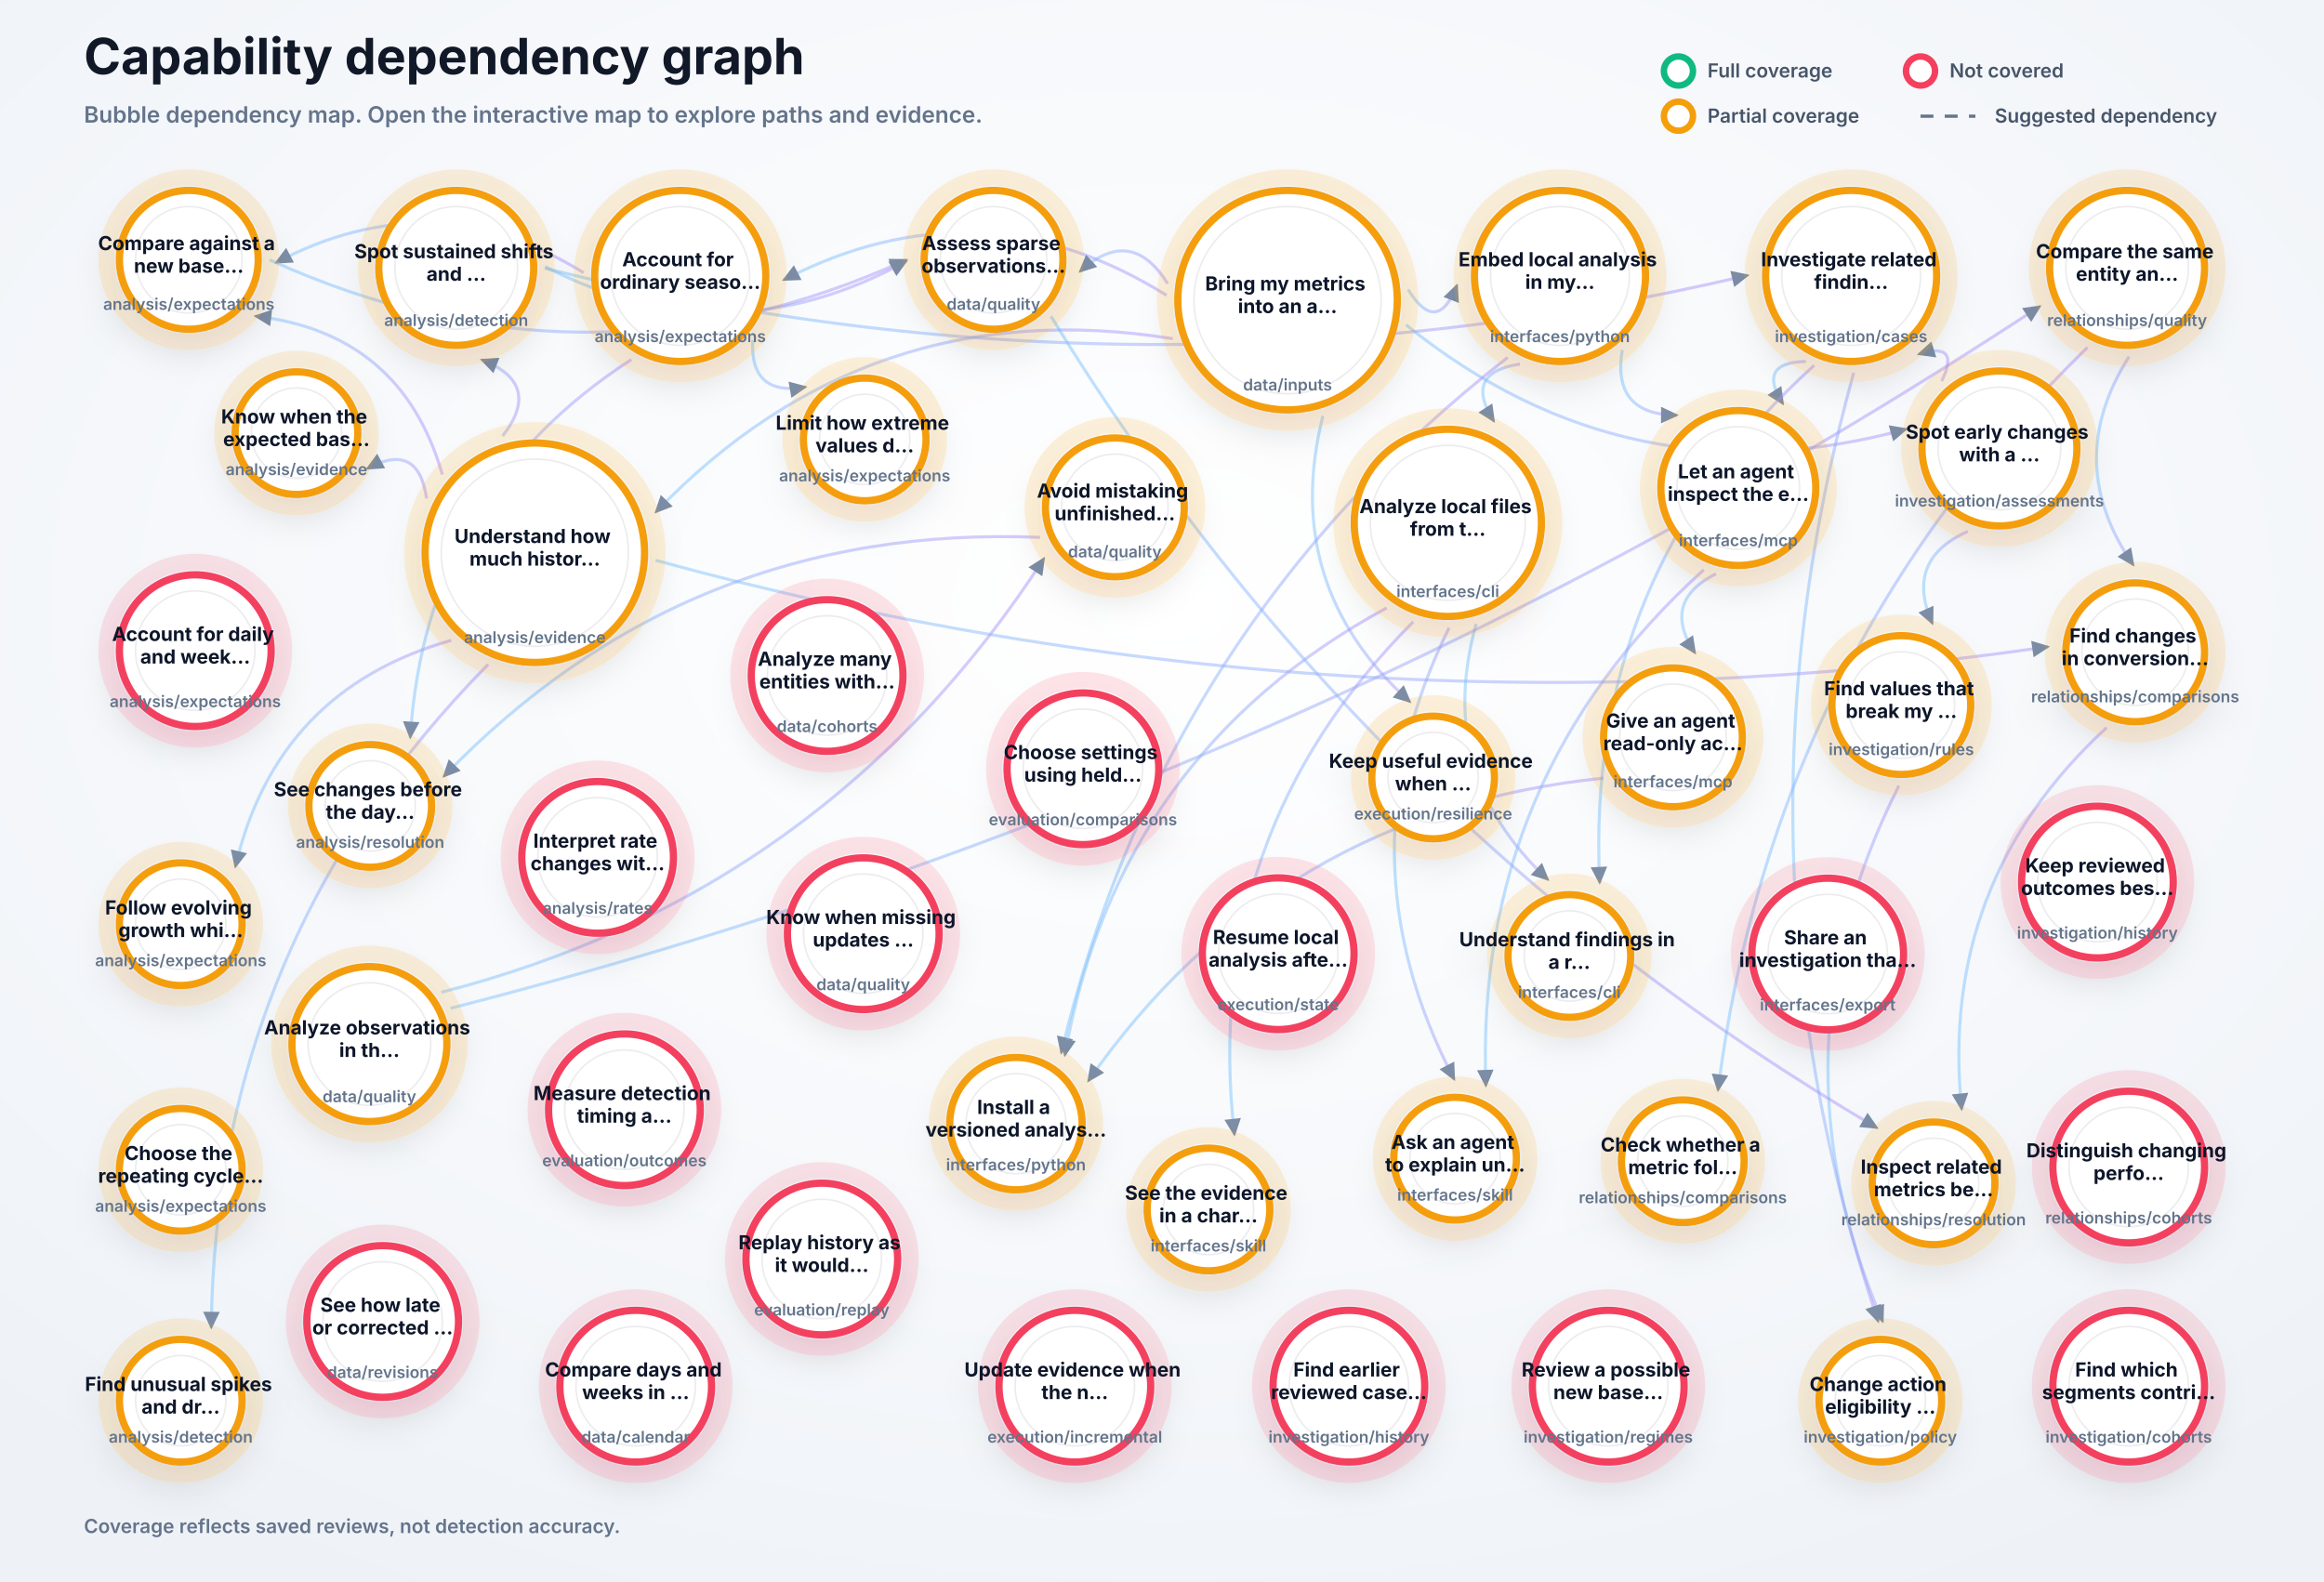
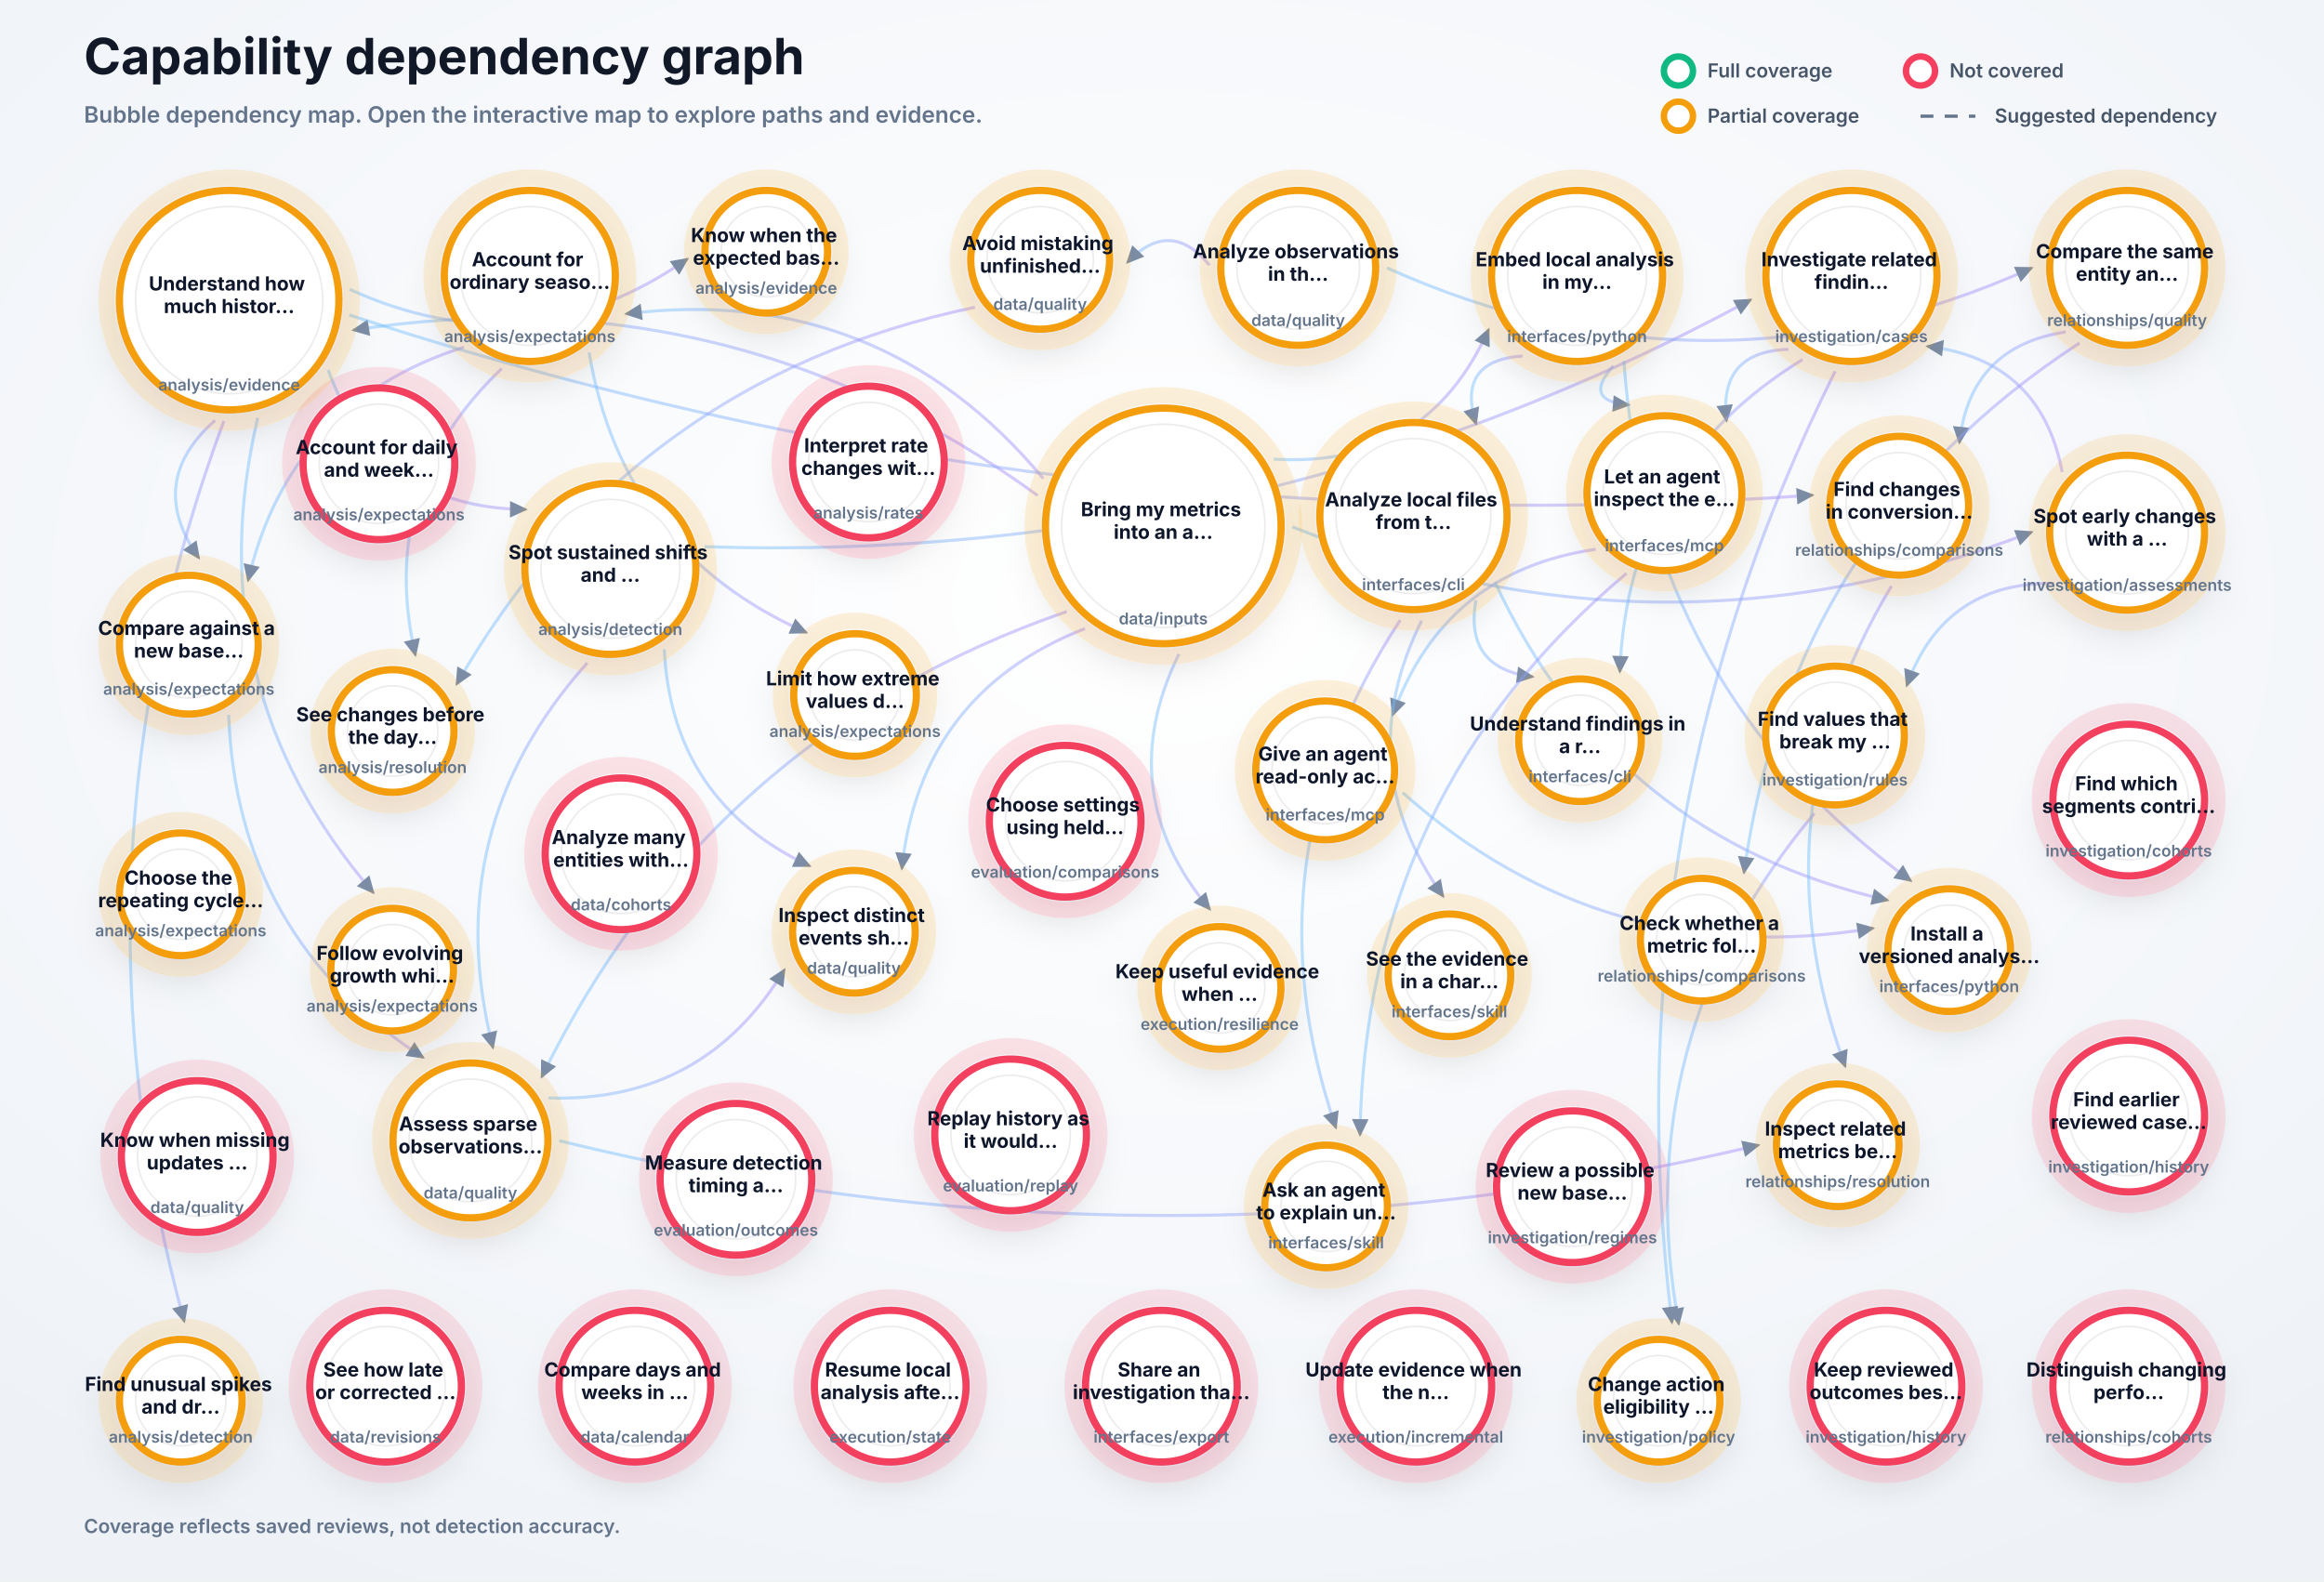
<svg xmlns="http://www.w3.org/2000/svg" width="1440" height="980" viewBox="0 0 1440 980" role="img" aria-labelledby="title desc">
  <defs>
    <radialGradient id="backdrop" cx="50%" cy="38%" r="72%">
      <stop offset="0%" stop-color="#ffffff" />
      <stop offset="58%" stop-color="#f6f8fb" />
      <stop offset="100%" stop-color="#eef2f7" />
    </radialGradient>
    <linearGradient id="link-gradient" x1="0" x2="1">
      <stop offset="0%" stop-color="#74c0fc" />
      <stop offset="100%" stop-color="#a78bfa" />
    </linearGradient>
    <filter id="shadow" x="-40%" y="-40%" width="180%" height="180%">
      <feDropShadow dx="0" dy="10" stdDeviation="10" flood-color="#0f172a" flood-opacity="0.12" />
    </filter>
    <filter id="soft-glow" x="-35%" y="-35%" width="170%" height="170%">
      <feGaussianBlur stdDeviation="5" result="blur" />
      <feMerge>
        <feMergeNode in="blur" />
        <feMergeNode in="SourceGraphic" />
      </feMerge>
    </filter>
    <marker id="arrow" markerWidth="7" markerHeight="7" refX="6" refY="3.5" orient="auto">
      <path d="M0.8,0.8 L6.6,3.5 L0.8,6.2 z" fill="#7c8da5" />
    </marker>
  </defs>
  <style>
    svg { font-family: Inter, ui-sans-serif, system-ui, -apple-system, BlinkMacSystemFont, "Segoe UI", sans-serif; overflow: hidden; }
    .chrome-title { font-size: 31px; font-weight: 740; fill: #111827; letter-spacing: 0; }
    .chrome-subtitle { font-size: 14px; font-weight: 560; fill: #64748b; }
    .legend text { font-size: 12px; font-weight: 620; fill: #475569; }
    .legend circle { stroke-width: 4; fill: #ffffff; }
    .control-label { font-size: 11px; font-weight: 650; fill: #475569; text-transform: uppercase; }
    .control-value { font-size: 11px; font-weight: 560; fill: #64748b; }
    .slider-track { stroke: #cbd5e1; stroke-width: 8; stroke-linecap: round; }
    .slider-fill { stroke: #7dd3fc; stroke-width: 8; stroke-linecap: round; }
    .slider-knob { fill: #ffffff; stroke: #0ea5e9; stroke-width: 3; filter: url(#shadow); cursor: ew-resize; }
    .scope-select-wrap { color: #475569; font-family: Inter, ui-sans-serif, system-ui, -apple-system, BlinkMacSystemFont, "Segoe UI", sans-serif; }
    .scope-select-wrap label { display: block; margin-bottom: 7px; font-size: 11px; font-weight: 650; text-transform: uppercase; }
    .scope-select-wrap select { width: 202px; height: 34px; border: 1px solid #cbd5e1; border-radius: 7px; background: rgba(255,255,255,0.9); color: #0f172a; font: 600 12px Inter, ui-sans-serif, system-ui, sans-serif; padding: 0 10px; box-shadow: 0 8px 20px rgba(15,23,42,0.08); }
    .link { fill: none; stroke: url(#link-gradient); stroke-width: 1.9; stroke-opacity: 0.46; marker-end: url(#arrow); transition: stroke-opacity 160ms ease, stroke-width 160ms ease; }
    .link.suggested { stroke: #64748b; stroke-dasharray: 8 7; stroke-opacity: 0.58; }
    .link.active { stroke-opacity: 0.9; stroke-width: 3; filter: url(#soft-glow); }
    .node { cursor: grab; filter: url(#shadow); transition: opacity 160ms ease; }
    .node:active { cursor: grabbing; }
    .node.dimmed, .link.dimmed { opacity: 0.18; }
    .node-halo { fill: transparent; stroke-width: 10; stroke-opacity: 0.14; }
    .node-ring { fill: #ffffff; stroke-width: 4.5; }
    .node-core { fill: #ffffff; stroke: rgba(15, 23, 42, 0.08); stroke-width: 1; }
    .node text { text-anchor: middle; pointer-events: none; }
    .node .label { font-size: 12px; font-weight: 720; fill: #0f172a; }
    .node .meta { font-size: 10px; font-weight: 590; fill: #64748b; text-transform: uppercase; }
    .full .node-ring, .full.legend-dot { stroke: #10b981; }
    .full .node-halo { stroke: #10b981; }
    .partial .node-ring, .partial.legend-dot { stroke: #f59e0b; }
    .partial .node-halo { stroke: #f59e0b; }
    .uncovered .node-ring, .uncovered.legend-dot { stroke: #f43f5e; }
    .uncovered .node-halo { stroke: #f43f5e; }
    .detail-card { fill: rgba(255,255,255,0.92); stroke: rgba(148,163,184,0.6); filter: url(#shadow); }
    .detail-title { font-size: 15px; font-weight: 720; fill: #111827; }
    .detail-line { font-size: 12px; font-weight: 560; fill: #475569; }
    .drag-note { font-size: 12px; font-weight: 590; fill: #64748b; }
    .node { cursor: default; }
</style>
  <rect width="1440" height="980" fill="url(#backdrop)" />
  <g transform="translate(52 46)">
    <text class="chrome-title">Capability dependency graph</text>
    <text class="chrome-subtitle" y="30">Bubble dependency map. Open the interactive map to explore paths and evidence.</text>
  </g>
  <g class="legend" transform="translate(1040 44)">
    <circle class="full legend-dot" cx="0" cy="0" r="9" />
    <text x="18" y="4">Full coverage</text>
    <circle class="partial legend-dot" cx="0" cy="28" r="9" />
    <text x="18" y="32">Partial coverage</text>
    <circle class="uncovered legend-dot" cx="150" cy="0" r="9" />
    <text x="168" y="4">Not covered</text>
    <line x1="150" y1="28" x2="184" y2="28" stroke="#64748b" stroke-width="2" stroke-dasharray="8 7" />
    <text x="196" y="32">Suggested dependency</text>
  </g>
  <g id="graph">
    <g id="links">
-       <path class="link committed" d="M726.7,209.9 Q538.3,179.7 406.3,317.4" />
-       <path class="link committed" d="M941.8,225.6 Q906.2,230.9 925.7,261.1" />
-       <path class="link committed" d="M722.8,183.0 Q606.9,110.6 485.5,173.5" />
-       <path class="link committed" d="M872.5,179.4 Q890.4,208.4 902.8,176.7" />
-       <path class="link committed" d="M1203.1,236.2 Q1215.2,211.3 1188.8,219.5" />
-       <path class="link committed" d="M337.7,166.3 Q709.8,258.5 1083.0,170.6" />
-       <path class="link committed" d="M311.4,270.2 Q336.7,237.8 298.4,222.9" />
-       <path class="link committed" d="M1005.2,216.9 Q998.5,257.0 1039.1,257.3" />
-       <path class="link committed" d="M1118.9,224.0 Q1088.2,224.6 1104.8,250.3" />
-       <path class="link committed" d="M871.2,201.3 Q1009.6,313.0 1181.2,265.9" />
-       <path class="link committed" d="M279.2,624.8 Q808.0,489.6 1264.0,189.8" />
-       <path class="link committed" d="M361.6,169.0 Q268.1,111.1 171.0,162.8" />
-       <path class="link committed" d="M274.1,294.1 Q248.8,206.4 158.2,195.9" />
-       <path class="link committed" d="M723.5,175.8 Q700.8,139.3 669.1,168.3" />
-       <path class="link committed" d="M167.0,161.0 Q364.3,250.7 561.6,161.0" />
-       <path class="link committed" d="M337.7,165.2 Q450.5,223.4 561.6,161.8" />
-       <path class="link committed" d="M273.5,614.9 Q512.8,553.5 646.9,346.0" />
-       <path class="link committed" d="M1063.2,355.6 Q1028.9,372.9 1050.3,404.7" />
-       <path class="link committed" d="M1219.3,329.3 Q1179.7,346.9 1197.4,386.5" />
-       <path class="link committed" d="M1319.2,221.0 Q1277.6,286.5 1321.9,350.2" />
-       <path class="link committed" d="M406.2,347.2 Q832.1,463.8 1269.1,400.8" />
-       <path class="link committed" d="M302.5,411.7 Q133.6,582.6 130.9,822.8" />
-       <path class="link committed" d="M264.3,308.9 Q259.2,273.1 227.5,290.4" />
-       <path class="link committed" d="M279.6,396.8 Q171.3,427.6 145.8,537.2" />
-       <path class="link committed" d="M466.4,210.8 Q464.6,245.9 499.2,239.8" />
-       <path class="link committed" d="M644.4,333.0 Q426.3,324.1 274.9,481.2" />
-       <path class="link committed" d="M391.2,222.8 Q263.6,305.4 254.2,457.1" />
-       <path class="link committed" d="M819.7,257.7 Q793.4,362.6 873.7,435.0" />
-       <path class="link committed" d="M914.7,386.6 Q888.6,479.4 959.2,545.2" />
-       <path class="link committed" d="M1124.1,226.4 Q981.8,355.3 991.2,547.1" />
-       <path class="link committed" d="M934.2,221.5 Q720.1,388.4 657.6,652.5" />
-       <path class="link committed" d="M859.2,376.7 Q692.5,467.2 659.8,654.0" />
-       <path class="link committed" d="M993.5,482.2 Q790.8,502.8 674.3,669.9" />
-       <path class="link committed" d="M897.9,389.0 Q828.5,529.8 901.1,669.0" />
-       <path class="link committed" d="M1055.7,353.1 Q913.4,481.4 920.7,672.9" />
-       <path class="link committed" d="M875.7,385.3 Q743.7,517.6 764.9,703.2" />
-       <path class="link committed" d="M1176.6,486.9 Q1094.0,650.6 1166.6,819.0" />
-       <path class="link committed" d="M1148.6,231.0 Q1066.2,527.3 1163.8,819.0" />
-       <path class="link committed" d="M1293.5,215.2 Q1098.4,405.4 1064.5,675.7" />
-       <path class="link committed" d="M651.2,196.0 Q844.1,511.7 1163.1,699.0" />
-       <path class="link committed" d="M1305.3,450.9 Q1201.1,546.7 1215.5,687.5" />
+       <path class="link committed" d="M643.0,307.1 Q452.1,168.4 218.8,204.6" />
+       <path class="link committed" d="M943.4,220.6 Q902.2,223.4 914.6,262.8" />
+       <path class="link committed" d="M203.3,229.2 Q234.6,315.0 325.9,315.7" />
+       <path class="link committed" d="M646.4,296.5 Q545.0,174.9 387.8,194.5" />
+       <path class="link committed" d="M789.3,284.5 Q883.7,290.5 922.4,204.1" />
+       <path class="link committed" d="M1277.8,292.6 Q1264.5,222.9 1194.1,214.6" />
+       <path class="link committed" d="M436.6,338.8 Q781.4,349.8 1084.9,185.7" />
+       <path class="link committed" d="M660.9,379.0 Q438.6,455.9 335.6,667.5" />
+       <path class="link committed" d="M141.7,443.0 Q146.7,580.6 262.3,655.4" />
+       <path class="link committed" d="M363.9,410.8 Q271.0,514.5 305.5,649.4" />
+       <path class="link committed" d="M999.6,226.7 Q980.2,248.5 1009.3,250.9" />
+       <path class="link committed" d="M1108.1,216.5 Q1064.7,217.8 1069.8,260.9" />
+       <path class="link committed" d="M800.8,326.5 Q1029.3,418.1 1259.0,329.7" />
+       <path class="link committed" d="M859.4,166.0 Q1059.2,256.0 1259.0,166.0" />
+       <path class="link committed" d="M287.5,215.1 Q179.5,249.4 153.7,359.8" />
+       <path class="link committed" d="M133.3,260.5 Q89.8,298.7 123.3,345.9" />
+       <path class="link committed" d="M749.4,164.3 Q724.9,134.7 698.5,162.7" />
+       <path class="link committed" d="M988.7,340.4 Q894.9,354.0 862.9,443.2" />
+       <path class="link committed" d="M1272.8,361.5 Q1204.5,360.6 1181.4,425.0" />
+       <path class="link committed" d="M1280.0,205.7 Q1220.5,214.7 1214.1,274.4" />
+       <path class="link committed" d="M216.4,195.2 Q658.8,340.3 1123.2,306.8" />
+       <path class="link committed" d="M138.7,260.9 Q36.5,536.0 114.2,819.0" />
+       <path class="link committed" d="M216.7,179.3 Q326.8,229.7 426.0,160.4" />
+       <path class="link committed" d="M159.7,258.9 Q120.9,424.2 231.4,553.3" />
+       <path class="link committed" d="M365.0,218.4 Q385.6,341.4 499.7,392.0" />
+       <path class="link committed" d="M604.1,190.4 Q390.9,235.0 282.9,424.1" />
+       <path class="link committed" d="M310.9,228.4 Q233.4,302.0 257.4,406.1" />
+       <path class="link committed" d="M672.3,389.5 Q570.3,429.5 558.8,538.4" />
+       <path class="link committed" d="M339.8,680.4 Q436.2,683.4 486.1,600.8" />
+       <path class="link committed" d="M411.6,402.4 Q416.2,496.7 501.8,536.7" />
+       <path class="link committed" d="M730.5,405.3 Q688.6,490.7 749.7,563.6" />
+       <path class="link committed" d="M914.5,372.0 Q907.1,414.2 949.8,419.4" />
+       <path class="link committed" d="M1116.9,222.8 Q1008.5,289.3 1003.7,416.4" />
+       <path class="link committed" d="M1006.2,223.5 Q1019.9,426.2 1184.1,545.9" />
+       <path class="link committed" d="M926.3,360.7 Q999.6,519.1 1169.7,557.9" />
+       <path class="link committed" d="M869.1,491.2 Q994.8,602.8 1160.7,575.2" />
+       <path class="link committed" d="M867.6,384.3 Q770.7,531.9 827.8,699.0" />
+       <path class="link committed" d="M1007.8,355.3 Q845.7,491.6 842.7,703.4" />
+       <path class="link committed" d="M880.9,384.6 Q836.3,474.1 894.3,555.6" />
+       <path class="link committed" d="M1124.2,504.1 Q1008.0,642.7 1040.2,820.6" />
+       <path class="link committed" d="M1137.1,230.1 Q997.8,509.7 1036.0,819.7" />
+       <path class="link committed" d="M1288.6,212.5 Q1109.7,329.2 1080.6,540.9" />
+       <path class="link committed" d="M346.5,706.9 Q717.8,798.2 1089.7,709.6" />
+       <path class="link committed" d="M1172.0,363.2 Q1086.4,505.2 1143.4,661.0" />
    </g>
    <g id="nodes">
-       <g class="node partial" data-capability="analysis/evidence/calibrate-departures" transform="translate(331.4 342.5)">
+       <g class="node partial" data-capability="data/inputs/accept-analysis-requests" transform="translate(720.8 325.9)">
+         <circle class="node-halo" r="81" />
+         <circle class="node-ring" r="73" />
+         <circle class="node-core" r="63" />
+         <text class="label" y="-3">
+           <tspan x="0" dy="-3">Bring my metrics</tspan>
+           <tspan x="0" dy="14">into an a...</tspan>
+         </text>
+         <text class="meta" y="61">data/inputs</text>
+       </g>
+       <g class="node partial" data-capability="analysis/evidence/calibrate-departures" transform="translate(142.0 186.0)">
        <circle class="node-halo" r="76" />
        <circle class="node-ring" r="68" />
        <circle class="node-core" r="58" />
        <text class="label" y="-3">
          <tspan x="0" dy="-3">Understand how</tspan>
          <tspan x="0" dy="14">much histor...</tspan>
        </text>
        <text class="meta" y="56">analysis/evidence</text>
      </g>
-       <g class="node partial" data-capability="data/inputs/accept-analysis-requests" transform="translate(797.8 186.0)">
-         <circle class="node-halo" r="76" />
-         <circle class="node-ring" r="68" />
-         <circle class="node-core" r="58" />
-         <text class="label" y="-3">
-           <tspan x="0" dy="-3">Bring my metrics</tspan>
-           <tspan x="0" dy="14">into an a...</tspan>
-         </text>
-         <text class="meta" y="56">data/inputs</text>
-       </g>
-       <g class="node partial" data-capability="interfaces/cli/analyze-files-and-streams" transform="translate(897.1 324.0)">
+       <g class="node partial" data-capability="interfaces/cli/analyze-files-and-streams" transform="translate(875.8 319.8)">
        <circle class="node-halo" r="66" />
        <circle class="node-ring" r="58" />
        <circle class="node-core" r="48" />
        <text class="label" y="-3">
          <tspan x="0" dy="-3">Analyze local files</tspan>
          <tspan x="0" dy="14">from t...</tspan>
        </text>
        <text class="meta" y="46">interfaces/cli</text>
      </g>
-       <g class="node partial" data-capability="analysis/expectations/model-seasonal-level-and-growth" transform="translate(421.5 171.0)">
+       <g class="node partial" data-capability="analysis/detection/identify-residual-patterns" transform="translate(378.2 352.5)">
        <circle class="node-halo" r="61" />
        <circle class="node-ring" r="53" />
        <circle class="node-core" r="43" />
        <text class="label" y="-3">
-           <tspan x="0" dy="-3">Account for</tspan>
-           <tspan x="0" dy="14">ordinary seaso...</tspan>
-         </text>
-         <text class="meta" y="41">analysis/expectations</text>
-       </g>
-       <g class="node partial" data-capability="interfaces/python/analyze-through-public-api" transform="translate(966.6 171.0)">
+           <tspan x="0" dy="-3">Spot sustained shifts</tspan>
+           <tspan x="0" dy="14">and ...</tspan>
+         </text>
+         <text class="meta" y="41">analysis/detection</text>
+       </g>
+       <g class="node partial" data-capability="analysis/expectations/model-seasonal-level-and-growth" transform="translate(328.3 171.0)">
        <circle class="node-halo" r="61" />
        <circle class="node-ring" r="53" />
        <circle class="node-core" r="43" />
        <text class="label" y="-3">
-           <tspan x="0" dy="-3">Embed local analysis</tspan>
-           <tspan x="0" dy="14">in my...</tspan>
-         </text>
-         <text class="meta" y="41">interfaces/python</text>
-       </g>
-       <g class="node partial" data-capability="investigation/cases/group-related-evidence" transform="translate(1147.0 171.0)">
+           <tspan x="0" dy="-3">Account for</tspan>
+           <tspan x="0" dy="14">ordinary seaso...</tspan>
+         </text>
+         <text class="meta" y="41">analysis/expectations</text>
+       </g>
+       <g class="node partial" data-capability="interfaces/python/analyze-through-public-api" transform="translate(977.2 171.0)">
        <circle class="node-halo" r="61" />
        <circle class="node-ring" r="53" />
        <circle class="node-core" r="43" />
        <text class="label" y="-3">
+           <tspan x="0" dy="-3">Embed local analysis</tspan>
+           <tspan x="0" dy="14">in my...</tspan>
+         </text>
+         <text class="meta" y="41">interfaces/python</text>
+       </g>
+       <g class="node partial" data-capability="investigation/cases/group-related-evidence" transform="translate(1147.2 171.0)">
+         <circle class="node-halo" r="61" />
+         <circle class="node-ring" r="53" />
+         <circle class="node-core" r="43" />
+         <text class="label" y="-3">
          <tspan x="0" dy="-3">Investigate related</tspan>
          <tspan x="0" dy="14">findin...</tspan>
        </text>
        <text class="meta" y="41">investigation/cases</text>
      </g>
-       <g class="node partial" data-capability="analysis/detection/identify-residual-patterns" transform="translate(282.7 166.0)">
+       <g class="node partial" data-capability="data/quality/analyze-sparse-observations" transform="translate(291.5 706.7)">
        <circle class="node-halo" r="56" />
        <circle class="node-ring" r="48" />
        <circle class="node-core" r="38" />
        <text class="label" y="-3">
-           <tspan x="0" dy="-3">Spot sustained shifts</tspan>
-           <tspan x="0" dy="14">and ...</tspan>
-         </text>
-         <text class="meta" y="36">analysis/detection</text>
-       </g>
-       <g class="node partial" data-capability="data/quality/prepare-timestamped-series" transform="translate(228.9 647.0)">
+           <tspan x="0" dy="-3">Assess sparse</tspan>
+           <tspan x="0" dy="14">observations...</tspan>
+         </text>
+         <text class="meta" y="36">data/quality</text>
+       </g>
+       <g class="node partial" data-capability="data/quality/prepare-timestamped-series" transform="translate(804.4 166.0)">
        <circle class="node-halo" r="56" />
        <circle class="node-ring" r="48" />
        <circle class="node-core" r="38" />
        <text class="label" y="-3">
          <tspan x="0" dy="-3">Analyze observations</tspan>
          <tspan x="0" dy="14">in th...</tspan>
        </text>
        <text class="meta" y="36">data/quality</text>
      </g>
-       <g class="node partial" data-capability="interfaces/mcp/investigate-findings-and-evidence" transform="translate(1077.1 302.4)">
+       <g class="node partial" data-capability="interfaces/mcp/investigate-findings-and-evidence" transform="translate(1031.3 305.6)">
        <circle class="node-halo" r="56" />
        <circle class="node-ring" r="48" />
        <circle class="node-core" r="38" />
        <text class="label" y="-3">
          <tspan x="0" dy="-3">Let an agent</tspan>
          <tspan x="0" dy="14">inspect the e...</tspan>
        </text>
        <text class="meta" y="36">interfaces/mcp</text>
      </g>
-       <g class="node partial" data-capability="investigation/assessments/describe-early-changes" transform="translate(1238.9 277.9)">
+       <g class="node partial" data-capability="investigation/assessments/describe-early-changes" transform="translate(1318.0 330.1)">
        <circle class="node-halo" r="56" />
        <circle class="node-ring" r="48" />
        <circle class="node-core" r="38" />
        <text class="label" y="-3">
          <tspan x="0" dy="-3">Spot early changes</tspan>
          <tspan x="0" dy="14">with a ...</tspan>
        </text>
        <text class="meta" y="36">investigation/assessments</text>
      </g>
      <g class="node partial" data-capability="relationships/quality/require-compatible-sources" transform="translate(1318.0 166.0)">
        <circle class="node-halo" r="56" />
        <circle class="node-ring" r="48" />
        <circle class="node-core" r="38" />
        <text class="label" y="-3">
          <tspan x="0" dy="-3">Compare the same</tspan>
          <tspan x="0" dy="14">entity an...</tspan>
        </text>
        <text class="meta" y="36">relationships/quality</text>
      </g>
-       <g class="node partial" data-capability="analysis/expectations/reset-declared-regimes" transform="translate(117.0 161.0)">
+       <g class="node partial" data-capability="analysis/expectations/reset-declared-regimes" transform="translate(117.0 399.5)">
        <circle class="node-halo" r="51" />
        <circle class="node-ring" r="43" />
        <circle class="node-core" r="33" />
        <text class="label" y="-3">
          <tspan x="0" dy="-3">Compare against a</tspan>
          <tspan x="0" dy="14">new base...</tspan>
        </text>
        <text class="meta" y="31">analysis/expectations</text>
      </g>
-       <g class="node partial" data-capability="data/quality/analyze-sparse-observations" transform="translate(615.6 161.0)">
+       <g class="node partial" data-capability="data/quality/exclude-incomplete-periods" transform="translate(644.5 161.0)">
        <circle class="node-halo" r="51" />
        <circle class="node-ring" r="43" />
        <circle class="node-core" r="33" />
        <text class="label" y="-3">
-           <tspan x="0" dy="-3">Assess sparse</tspan>
-           <tspan x="0" dy="14">observations...</tspan>
+           <tspan x="0" dy="-3">Avoid mistaking</tspan>
+           <tspan x="0" dy="14">unfinished...</tspan>
        </text>
        <text class="meta" y="31">data/quality</text>
      </g>
-       <g class="node partial" data-capability="data/quality/exclude-incomplete-periods" transform="translate(690.8 314.4)">
+       <g class="node partial" data-capability="interfaces/mcp/connect-read-only-local-server" transform="translate(821.1 477.4)">
        <circle class="node-halo" r="51" />
        <circle class="node-ring" r="43" />
        <circle class="node-core" r="33" />
        <text class="label" y="-3">
-           <tspan x="0" dy="-3">Avoid mistaking</tspan>
-           <tspan x="0" dy="14">unfinished...</tspan>
-         </text>
-         <text class="meta" y="31">data/quality</text>
-       </g>
-       <g class="node partial" data-capability="interfaces/mcp/connect-read-only-local-server" transform="translate(1036.6 456.9)">
+           <tspan x="0" dy="-3">Give an agent</tspan>
+           <tspan x="0" dy="14">read-only ac...</tspan>
+         </text>
+         <text class="meta" y="31">interfaces/mcp</text>
+       </g>
+       <g class="node partial" data-capability="investigation/rules/check-declared-numerical-rules" transform="translate(1137.0 455.8)">
        <circle class="node-halo" r="51" />
        <circle class="node-ring" r="43" />
        <circle class="node-core" r="33" />
        <text class="label" y="-3">
-           <tspan x="0" dy="-3">Give an agent</tspan>
-           <tspan x="0" dy="14">read-only ac...</tspan>
-         </text>
-         <text class="meta" y="31">interfaces/mcp</text>
-       </g>
-       <g class="node partial" data-capability="investigation/rules/check-declared-numerical-rules" transform="translate(1178.1 436.9)">
+           <tspan x="0" dy="-3">Find values that</tspan>
+           <tspan x="0" dy="14">break my ...</tspan>
+         </text>
+         <text class="meta" y="31">investigation/rules</text>
+       </g>
+       <g class="node partial" data-capability="relationships/comparisons/compare-declared-metrics" transform="translate(1176.8 313.4)">
        <circle class="node-halo" r="51" />
        <circle class="node-ring" r="43" />
        <circle class="node-core" r="33" />
        <text class="label" y="-3">
-           <tspan x="0" dy="-3">Find values that</tspan>
-           <tspan x="0" dy="14">break my ...</tspan>
-         </text>
-         <text class="meta" y="31">investigation/rules</text>
-       </g>
-       <g class="node partial" data-capability="relationships/comparisons/compare-declared-metrics" transform="translate(1323.0 404.2)">
-         <circle class="node-halo" r="51" />
-         <circle class="node-ring" r="43" />
-         <circle class="node-core" r="33" />
-         <text class="label" y="-3">
          <tspan x="0" dy="-3">Find changes</tspan>
          <tspan x="0" dy="14">in conversion...</tspan>
        </text>
        <text class="meta" y="31">relationships/comparisons</text>
      </g>
      <g class="node partial" data-capability="analysis/detection/report-point-anomaly-episodes" transform="translate(112.0 868.0)">
        <circle class="node-halo" r="46" />
        <circle class="node-ring" r="38" />
        <circle class="node-core" r="28" />
        <text class="label" y="-3">
          <tspan x="0" dy="-3">Find unusual spikes</tspan>
          <tspan x="0" dy="14">and dr...</tspan>
        </text>
        <text class="meta" y="26">analysis/detection</text>
      </g>
-       <g class="node partial" data-capability="analysis/evidence/assess-reference-readiness" transform="translate(183.7 268.4)">
+       <g class="node partial" data-capability="analysis/evidence/assess-reference-readiness" transform="translate(474.8 156.0)">
        <circle class="node-halo" r="46" />
        <circle class="node-ring" r="38" />
        <circle class="node-core" r="28" />
        <text class="label" y="-3">
          <tspan x="0" dy="-3">Know when the</tspan>
          <tspan x="0" dy="14">expected bas...</tspan>
        </text>
        <text class="meta" y="26">analysis/evidence</text>
      </g>
-       <g class="node partial" data-capability="analysis/expectations/adapt-to-changing-growth" transform="translate(112.0 572.7)">
+       <g class="node partial" data-capability="analysis/expectations/adapt-to-changing-growth" transform="translate(243.0 600.9)">
        <circle class="node-halo" r="46" />
        <circle class="node-ring" r="38" />
        <circle class="node-core" r="28" />
        <text class="label" y="-3">
          <tspan x="0" dy="-3">Follow evolving</tspan>
          <tspan x="0" dy="14">growth whi...</tspan>
        </text>
        <text class="meta" y="26">analysis/expectations</text>
      </g>
-       <g class="node uncovered" data-capability="analysis/expectations/model-multiple-seasonal-cycles" transform="translate(121.0 403.2)">
+       <g class="node uncovered" data-capability="analysis/expectations/model-multiple-seasonal-cycles" transform="translate(234.8 287.4)">
        <circle class="node-halo" r="55" />
        <circle class="node-ring" r="47" />
        <circle class="node-core" r="37" />
        <text class="label" y="-3">
          <tspan x="0" dy="-3">Account for daily</tspan>
          <tspan x="0" dy="14">and week...</tspan>
        </text>
        <text class="meta" y="35">analysis/expectations</text>
      </g>
-       <g class="node partial" data-capability="analysis/expectations/protect-reference-from-extremes" transform="translate(535.8 272.3)">
+       <g class="node partial" data-capability="analysis/expectations/protect-reference-from-extremes" transform="translate(529.8 430.7)">
        <circle class="node-halo" r="46" />
        <circle class="node-ring" r="38" />
        <circle class="node-core" r="28" />
        <text class="label" y="-3">
          <tspan x="0" dy="-3">Limit how extreme</tspan>
          <tspan x="0" dy="14">values d...</tspan>
        </text>
        <text class="meta" y="26">analysis/expectations</text>
      </g>
-       <g class="node partial" data-capability="analysis/expectations/select-season-length" transform="translate(112.0 724.9)">
+       <g class="node partial" data-capability="analysis/expectations/select-season-length" transform="translate(112.0 554.2)">
        <circle class="node-halo" r="46" />
        <circle class="node-ring" r="38" />
        <circle class="node-core" r="28" />
        <text class="label" y="-3">
          <tspan x="0" dy="-3">Choose the</tspan>
          <tspan x="0" dy="14">repeating cycle...</tspan>
        </text>
        <text class="meta" y="26">analysis/expectations</text>
      </g>
-       <g class="node uncovered" data-capability="analysis/rates/assess-bounded-count-rates" transform="translate(370.3 531.3)">
+       <g class="node uncovered" data-capability="analysis/rates/assess-bounded-count-rates" transform="translate(538.1 286.3)">
        <circle class="node-halo" r="55" />
        <circle class="node-ring" r="47" />
        <circle class="node-core" r="37" />
        <text class="label" y="-3">
          <tspan x="0" dy="-3">Interpret rate</tspan>
          <tspan x="0" dy="14">changes wit...</tspan>
        </text>
        <text class="meta" y="35">analysis/rates</text>
      </g>
-       <g class="node partial" data-capability="analysis/resolution/monitor-within-unfinished-days" transform="translate(229.4 499.4)">
+       <g class="node partial" data-capability="analysis/resolution/monitor-within-unfinished-days" transform="translate(243.3 453.0)">
        <circle class="node-halo" r="46" />
        <circle class="node-ring" r="38" />
        <circle class="node-core" r="28" />
        <text class="label" y="-3">
          <tspan x="0" dy="-3">See changes before</tspan>
          <tspan x="0" dy="14">the day...</tspan>
        </text>
        <text class="meta" y="26">analysis/resolution</text>
      </g>
-       <g class="node uncovered" data-capability="data/calendar/aggregate-local-calendar-periods" transform="translate(393.9 859.0)">
+       <g class="node uncovered" data-capability="data/calendar/aggregate-local-calendar-periods" transform="translate(393.4 859.0)">
        <circle class="node-halo" r="55" />
        <circle class="node-ring" r="47" />
        <circle class="node-core" r="37" />
        <text class="label" y="-3">
          <tspan x="0" dy="-3">Compare days and</tspan>
          <tspan x="0" dy="14">weeks in ...</tspan>
        </text>
        <text class="meta" y="35">data/calendar</text>
      </g>
-       <g class="node uncovered" data-capability="data/cohorts/analyze-declared-entity-batches" transform="translate(512.5 418.6)">
+       <g class="node uncovered" data-capability="data/cohorts/analyze-declared-entity-batches" transform="translate(384.8 529.1)">
        <circle class="node-halo" r="55" />
        <circle class="node-ring" r="47" />
        <circle class="node-core" r="37" />
        <text class="label" y="-3">
          <tspan x="0" dy="-3">Analyze many</tspan>
          <tspan x="0" dy="14">entities with...</tspan>
        </text>
        <text class="meta" y="35">data/cohorts</text>
      </g>
-       <g class="node uncovered" data-capability="data/quality/report-source-freshness" transform="translate(534.9 578.6)">
+       <g class="node partial" data-capability="data/quality/identify-distinct-events" transform="translate(529.1 577.4)">
+         <circle class="node-halo" r="46" />
+         <circle class="node-ring" r="38" />
+         <circle class="node-core" r="28" />
+         <text class="label" y="-3">
+           <tspan x="0" dy="-3">Inspect distinct</tspan>
+           <tspan x="0" dy="14">events sh...</tspan>
+         </text>
+         <text class="meta" y="26">data/quality</text>
+       </g>
+       <g class="node uncovered" data-capability="data/quality/report-source-freshness" transform="translate(122.2 716.7)">
        <circle class="node-halo" r="55" />
        <circle class="node-ring" r="47" />
        <circle class="node-core" r="37" />
        <text class="label" y="-3">
          <tspan x="0" dy="-3">Know when missing</tspan>
          <tspan x="0" dy="14">updates ...</tspan>
        </text>
        <text class="meta" y="35">data/quality</text>
      </g>
-       <g class="node uncovered" data-capability="data/revisions/reconcile-late-and-corrected-observations" transform="translate(237.1 818.9)">
+       <g class="node uncovered" data-capability="data/revisions/reconcile-late-and-corrected-observations" transform="translate(238.9 859.0)">
        <circle class="node-halo" r="55" />
        <circle class="node-ring" r="47" />
        <circle class="node-core" r="37" />
        <text class="label" y="-3">
          <tspan x="0" dy="-3">See how late</tspan>
          <tspan x="0" dy="14">or corrected ...</tspan>
        </text>
        <text class="meta" y="35">data/revisions</text>
      </g>
-       <g class="node uncovered" data-capability="evaluation/comparisons/compare-monitor-configurations" transform="translate(671.0 476.4)">
+       <g class="node uncovered" data-capability="evaluation/comparisons/compare-monitor-configurations" transform="translate(660.0 508.9)">
        <circle class="node-halo" r="55" />
        <circle class="node-ring" r="47" />
        <circle class="node-core" r="37" />
        <text class="label" y="-3">
          <tspan x="0" dy="-3">Choose settings</tspan>
          <tspan x="0" dy="14">using held...</tspan>
        </text>
        <text class="meta" y="35">evaluation/comparisons</text>
      </g>
-       <g class="node uncovered" data-capability="evaluation/outcomes/compare-findings-with-reviewed-incidents" transform="translate(386.9 687.7)">
+       <g class="node uncovered" data-capability="evaluation/outcomes/compare-findings-with-reviewed-incidents" transform="translate(456.0 730.8)">
        <circle class="node-halo" r="55" />
        <circle class="node-ring" r="47" />
        <circle class="node-core" r="37" />
        <text class="label" y="-3">
          <tspan x="0" dy="-3">Measure detection</tspan>
          <tspan x="0" dy="14">timing a...</tspan>
        </text>
        <text class="meta" y="35">evaluation/outcomes</text>
      </g>
-       <g class="node uncovered" data-capability="evaluation/replay/replay-historical-observations" transform="translate(509.2 780.2)">
+       <g class="node uncovered" data-capability="evaluation/replay/replay-historical-observations" transform="translate(626.2 703.3)">
        <circle class="node-halo" r="55" />
        <circle class="node-ring" r="47" />
        <circle class="node-core" r="37" />
        <text class="label" y="-3">
          <tspan x="0" dy="-3">Replay history as</tspan>
          <tspan x="0" dy="14">it would...</tspan>
        </text>
        <text class="meta" y="35">evaluation/replay</text>
      </g>
-       <g class="node uncovered" data-capability="execution/incremental/append-finalized-observations" transform="translate(666.0 859.0)">
+       <g class="node uncovered" data-capability="execution/incremental/append-finalized-observations" transform="translate(877.3 859.0)">
        <circle class="node-halo" r="55" />
        <circle class="node-ring" r="47" />
        <circle class="node-core" r="37" />
        <text class="label" y="-3">
          <tspan x="0" dy="-3">Update evidence when</tspan>
          <tspan x="0" dy="14">the n...</tspan>
        </text>
        <text class="meta" y="35">execution/incremental</text>
      </g>
-       <g class="node partial" data-capability="execution/resilience/retain-evidence-under-failure-and-limits" transform="translate(888.0 481.8)">
+       <g class="node partial" data-capability="execution/resilience/retain-evidence-under-failure-and-limits" transform="translate(755.7 612.2)">
        <circle class="node-halo" r="46" />
        <circle class="node-ring" r="38" />
        <circle class="node-core" r="28" />
        <text class="label" y="-3">
          <tspan x="0" dy="-3">Keep useful evidence</tspan>
          <tspan x="0" dy="14">when ...</tspan>
        </text>
        <text class="meta" y="26">execution/resilience</text>
      </g>
-       <g class="node uncovered" data-capability="execution/state/save-and-restore-analysis-state" transform="translate(792.0 591.0)">
+       <g class="node uncovered" data-capability="execution/state/save-and-restore-analysis-state" transform="translate(551.6 859.0)">
        <circle class="node-halo" r="55" />
        <circle class="node-ring" r="47" />
        <circle class="node-core" r="37" />
        <text class="label" y="-3">
          <tspan x="0" dy="-3">Resume local</tspan>
          <tspan x="0" dy="14">analysis afte...</tspan>
        </text>
        <text class="meta" y="35">execution/state</text>
      </g>
-       <g class="node partial" data-capability="interfaces/cli/explain-findings-in-readable-output" transform="translate(972.4 592.4)">
+       <g class="node partial" data-capability="interfaces/cli/explain-findings-in-readable-output" transform="translate(979.0 458.7)">
        <circle class="node-halo" r="46" />
        <circle class="node-ring" r="38" />
        <circle class="node-core" r="28" />
        <text class="label" y="-3">
          <tspan x="0" dy="-3">Understand findings in</tspan>
          <tspan x="0" dy="14">a r...</tspan>
        </text>
        <text class="meta" y="26">interfaces/cli</text>
      </g>
-       <g class="node uncovered" data-capability="interfaces/export/package-investigation-evidence" transform="translate(1132.5 591.2)">
+       <g class="node uncovered" data-capability="interfaces/export/package-investigation-evidence" transform="translate(719.6 859.0)">
        <circle class="node-halo" r="55" />
        <circle class="node-ring" r="47" />
        <circle class="node-core" r="37" />
        <text class="label" y="-3">
          <tspan x="0" dy="-3">Share an</tspan>
          <tspan x="0" dy="14">investigation tha...</tspan>
        </text>
        <text class="meta" y="35">interfaces/export</text>
      </g>
-       <g class="node partial" data-capability="interfaces/python/install-versioned-library" transform="translate(629.5 696.3)">
-         <circle class="node-halo" r="49" />
-         <circle class="node-ring" r="41" />
-         <circle class="node-core" r="31" />
+       <g class="node partial" data-capability="interfaces/python/install-versioned-library" transform="translate(1207.8 588.8)">
+         <circle class="node-halo" r="46" />
+         <circle class="node-ring" r="38" />
+         <circle class="node-core" r="28" />
        <text class="label" y="-3">
          <tspan x="0" dy="-3">Install a</tspan>
          <tspan x="0" dy="14">versioned analys...</tspan>
        </text>
-         <text class="meta" y="29">interfaces/python</text>
-       </g>
-       <g class="node partial" data-capability="interfaces/skill/guide-anomaly-investigation" transform="translate(901.6 718.0)">
+         <text class="meta" y="26">interfaces/python</text>
+       </g>
+       <g class="node partial" data-capability="interfaces/skill/guide-anomaly-investigation" transform="translate(821.7 747.6)">
        <circle class="node-halo" r="46" />
        <circle class="node-ring" r="38" />
        <circle class="node-core" r="28" />
        <text class="label" y="-3">
          <tspan x="0" dy="-3">Ask an agent</tspan>
          <tspan x="0" dy="14">to explain un...</tspan>
        </text>
        <text class="meta" y="26">interfaces/skill</text>
      </g>
-       <g class="node partial" data-capability="interfaces/skill/visualize-analysis-on-request" transform="translate(748.8 749.5)">
+       <g class="node partial" data-capability="interfaces/skill/visualize-analysis-on-request" transform="translate(898.1 604.4)">
        <circle class="node-halo" r="46" />
        <circle class="node-ring" r="38" />
        <circle class="node-core" r="28" />
        <text class="label" y="-3">
          <tspan x="0" dy="-3">See the evidence</tspan>
          <tspan x="0" dy="14">in a char...</tspan>
        </text>
        <text class="meta" y="26">interfaces/skill</text>
      </g>
-       <g class="node uncovered" data-capability="investigation/cohorts/explain-additive-segment-contributions" transform="translate(1319.0 859.0)">
+       <g class="node uncovered" data-capability="investigation/cohorts/explain-additive-segment-contributions" transform="translate(1319.0 495.8)">
        <circle class="node-halo" r="55" />
        <circle class="node-ring" r="47" />
        <circle class="node-core" r="37" />
        <text class="label" y="-3">
          <tspan x="0" dy="-3">Find which</tspan>
          <tspan x="0" dy="14">segments contri...</tspan>
        </text>
        <text class="meta" y="35">investigation/cohorts</text>
      </g>
-       <g class="node uncovered" data-capability="investigation/history/record-reviewed-case-outcomes" transform="translate(1299.6 546.6)">
+       <g class="node uncovered" data-capability="investigation/history/record-reviewed-case-outcomes" transform="translate(1168.6 859.0)">
        <circle class="node-halo" r="55" />
        <circle class="node-ring" r="47" />
        <circle class="node-core" r="37" />
        <text class="label" y="-3">
          <tspan x="0" dy="-3">Keep reviewed</tspan>
          <tspan x="0" dy="14">outcomes bes...</tspan>
        </text>
        <text class="meta" y="35">investigation/history</text>
      </g>
-       <g class="node uncovered" data-capability="investigation/history/retrieve-comparable-reviewed-cases" transform="translate(835.8 859.0)">
+       <g class="node uncovered" data-capability="investigation/history/retrieve-comparable-reviewed-cases" transform="translate(1319.0 691.6)">
        <circle class="node-halo" r="55" />
        <circle class="node-ring" r="47" />
        <circle class="node-core" r="37" />
        <text class="label" y="-3">
          <tspan x="0" dy="-3">Find earlier</tspan>
          <tspan x="0" dy="14">reviewed case...</tspan>
        </text>
        <text class="meta" y="35">investigation/history</text>
      </g>
-       <g class="node partial" data-capability="investigation/policy/replay-action-eligibility" transform="translate(1165.1 868.0)">
+       <g class="node partial" data-capability="investigation/policy/replay-action-eligibility" transform="translate(1027.7 868.0)">
        <circle class="node-halo" r="46" />
        <circle class="node-ring" r="38" />
        <circle class="node-core" r="28" />
        <text class="label" y="-3">
          <tspan x="0" dy="-3">Change action</tspan>
          <tspan x="0" dy="14">eligibility ...</tspan>
        </text>
        <text class="meta" y="26">investigation/policy</text>
      </g>
-       <g class="node uncovered" data-capability="investigation/regimes/propose-reviewed-baseline-changes" transform="translate(996.5 859.0)">
+       <g class="node uncovered" data-capability="investigation/regimes/propose-reviewed-baseline-changes" transform="translate(974.3 735.4)">
        <circle class="node-halo" r="55" />
        <circle class="node-ring" r="47" />
        <circle class="node-core" r="37" />
        <text class="label" y="-3">
          <tspan x="0" dy="-3">Review a possible</tspan>
          <tspan x="0" dy="14">new base...</tspan>
        </text>
        <text class="meta" y="35">investigation/regimes</text>
      </g>
-       <g class="node uncovered" data-capability="relationships/cohorts/separate-rate-and-population-mix" transform="translate(1319.0 723.2)">
+       <g class="node uncovered" data-capability="relationships/cohorts/separate-rate-and-population-mix" transform="translate(1319.0 859.0)">
        <circle class="node-halo" r="55" />
        <circle class="node-ring" r="47" />
        <circle class="node-core" r="37" />
        <text class="label" y="-3">
          <tspan x="0" dy="-3">Distinguish changing</tspan>
          <tspan x="0" dy="14">perfo...</tspan>
        </text>
        <text class="meta" y="35">relationships/cohorts</text>
      </g>
-       <g class="node partial" data-capability="relationships/comparisons/evaluate-delayed-response" transform="translate(1042.7 719.6)">
+       <g class="node partial" data-capability="relationships/comparisons/evaluate-delayed-response" transform="translate(1054.4 582.3)">
        <circle class="node-halo" r="46" />
        <circle class="node-ring" r="38" />
        <circle class="node-core" r="28" />
        <text class="label" y="-3">
          <tspan x="0" dy="-3">Check whether a</tspan>
          <tspan x="0" dy="14">metric fol...</tspan>
        </text>
        <text class="meta" y="26">relationships/comparisons</text>
      </g>
-       <g class="node partial" data-capability="relationships/resolution/compare-finalized-subperiods" transform="translate(1198.1 733.3)">
+       <g class="node partial" data-capability="relationships/resolution/compare-finalized-subperiods" transform="translate(1138.7 709.7)">
        <circle class="node-halo" r="46" />
        <circle class="node-ring" r="38" />
        <circle class="node-core" r="28" />
        <text class="label" y="-3">
          <tspan x="0" dy="-3">Inspect related</tspan>
          <tspan x="0" dy="14">metrics be...</tspan>
        </text>
        <text class="meta" y="26">relationships/resolution</text>
      </g>
    </g>
  </g>
  <text class="drag-note" x="52" y="950">Coverage reflects saved reviews, not detection accuracy.</text>
</svg>
